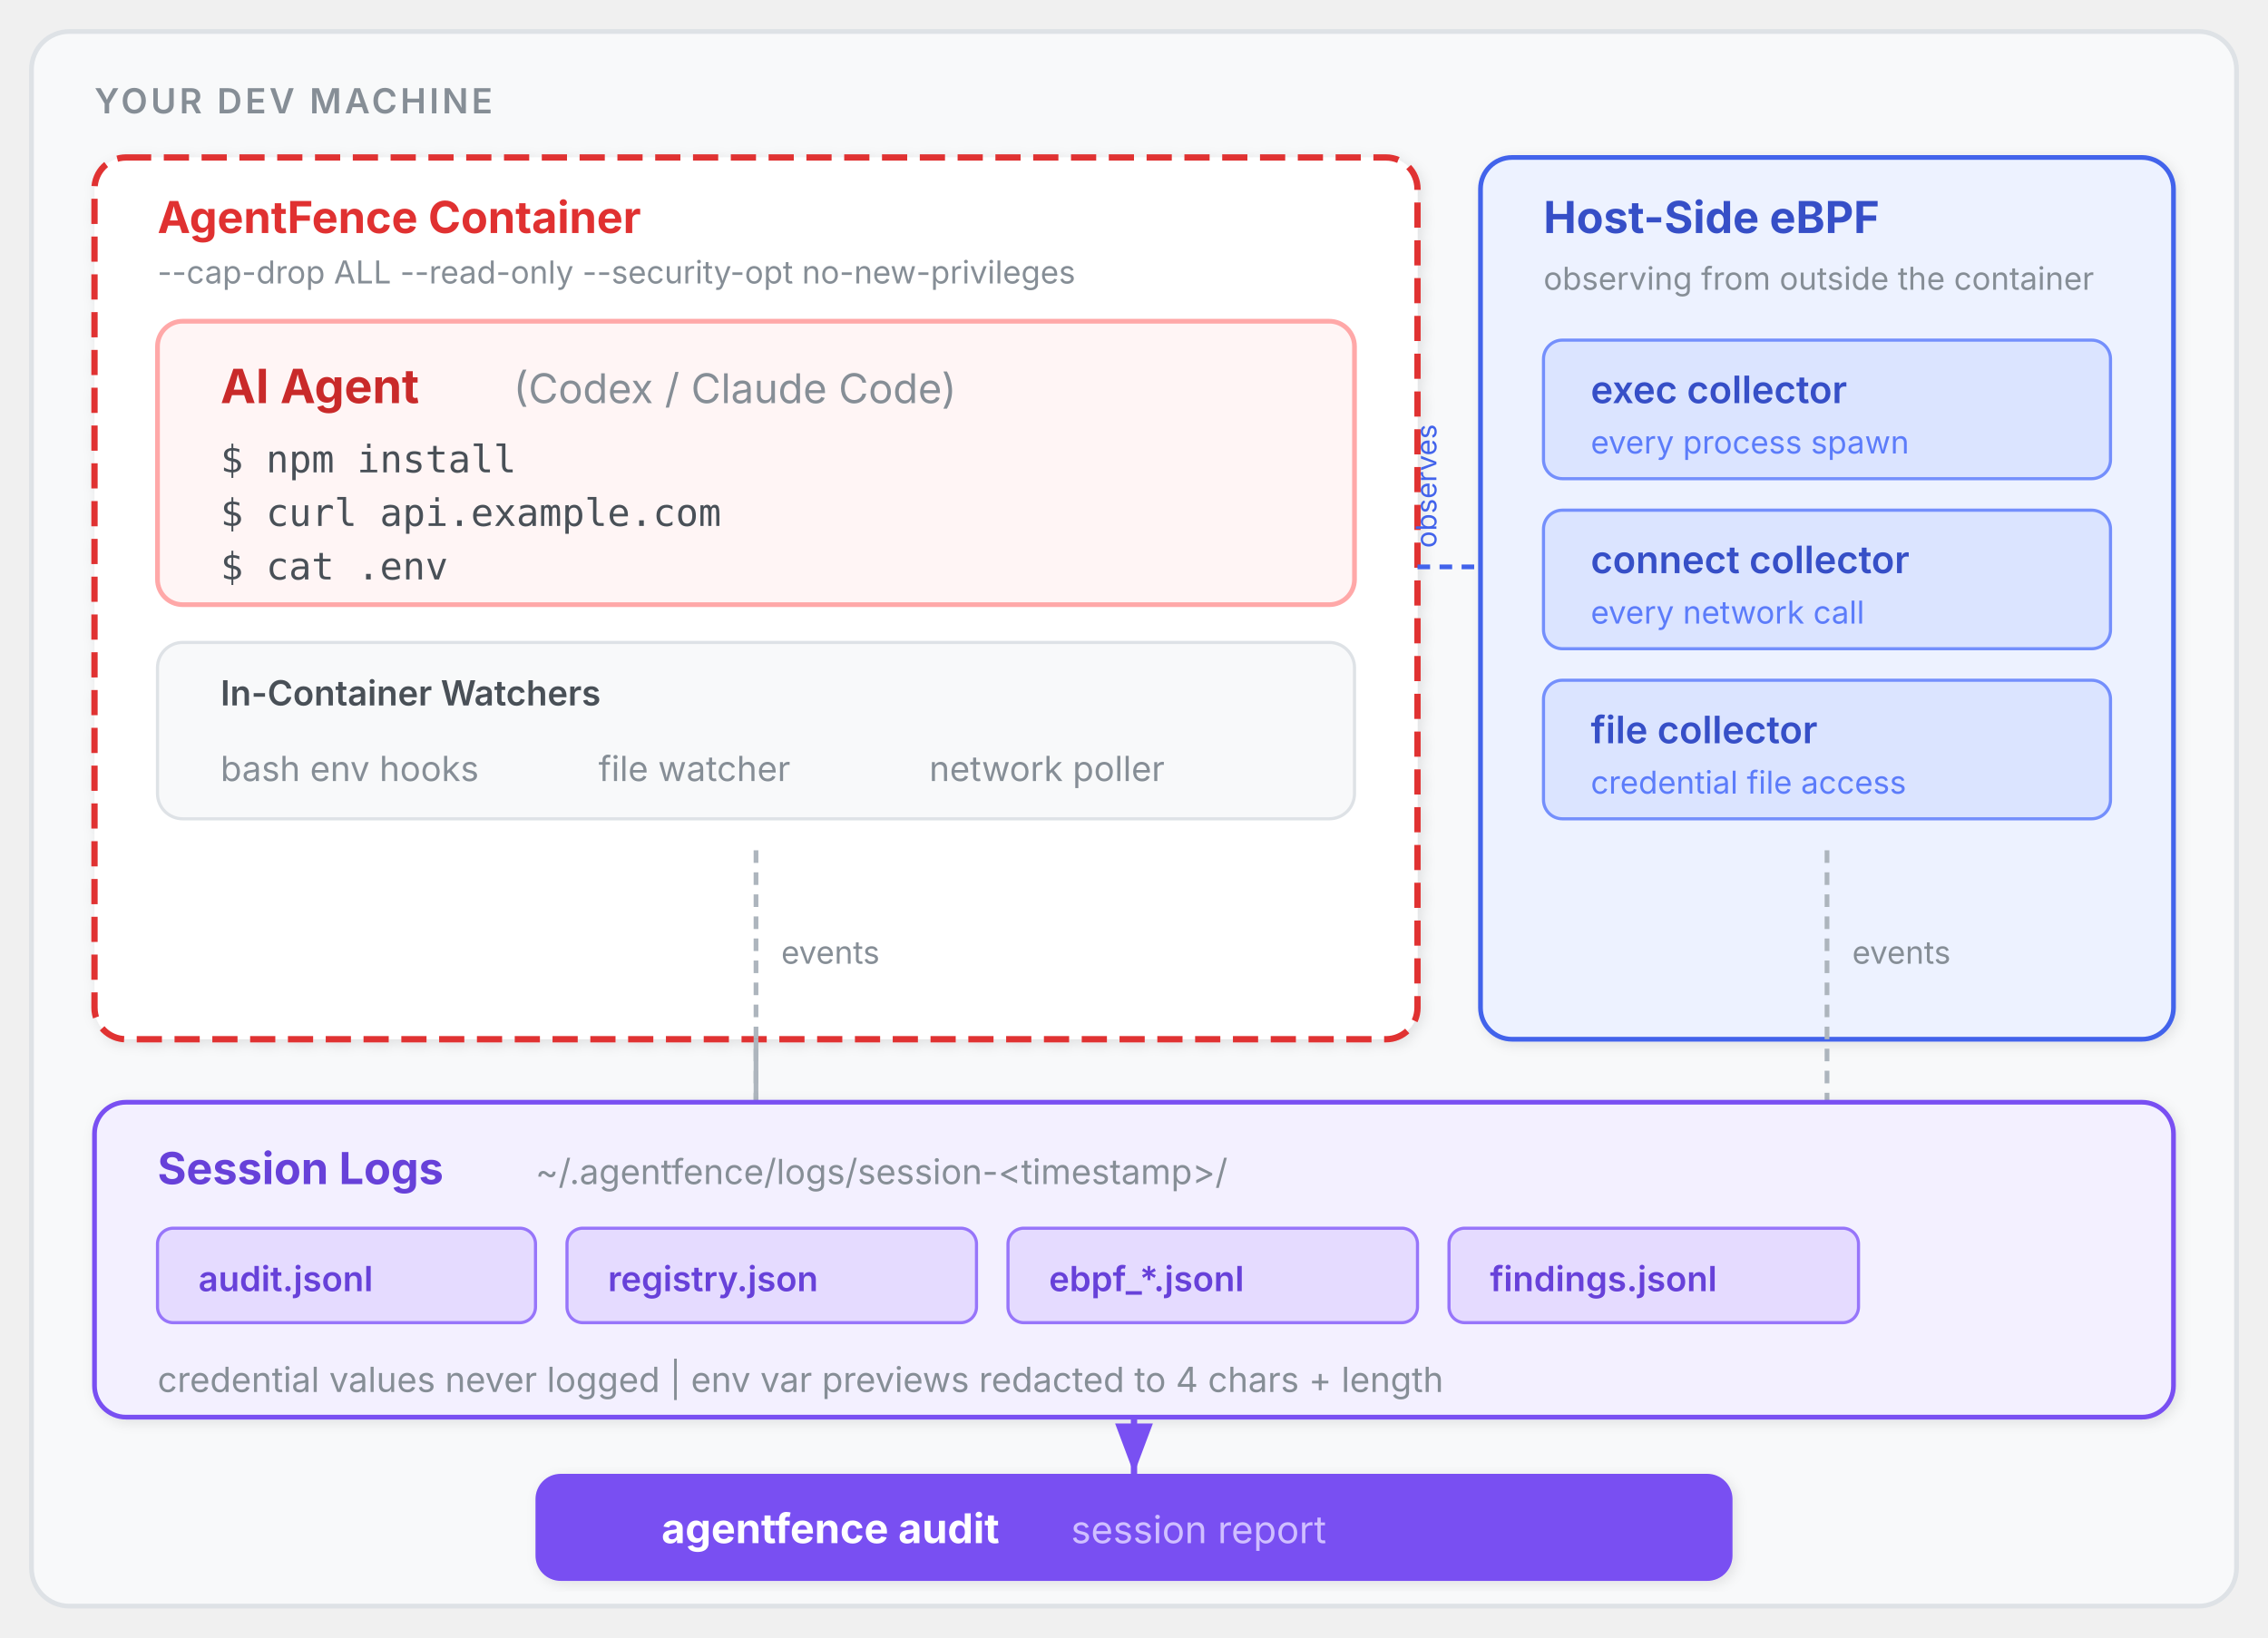
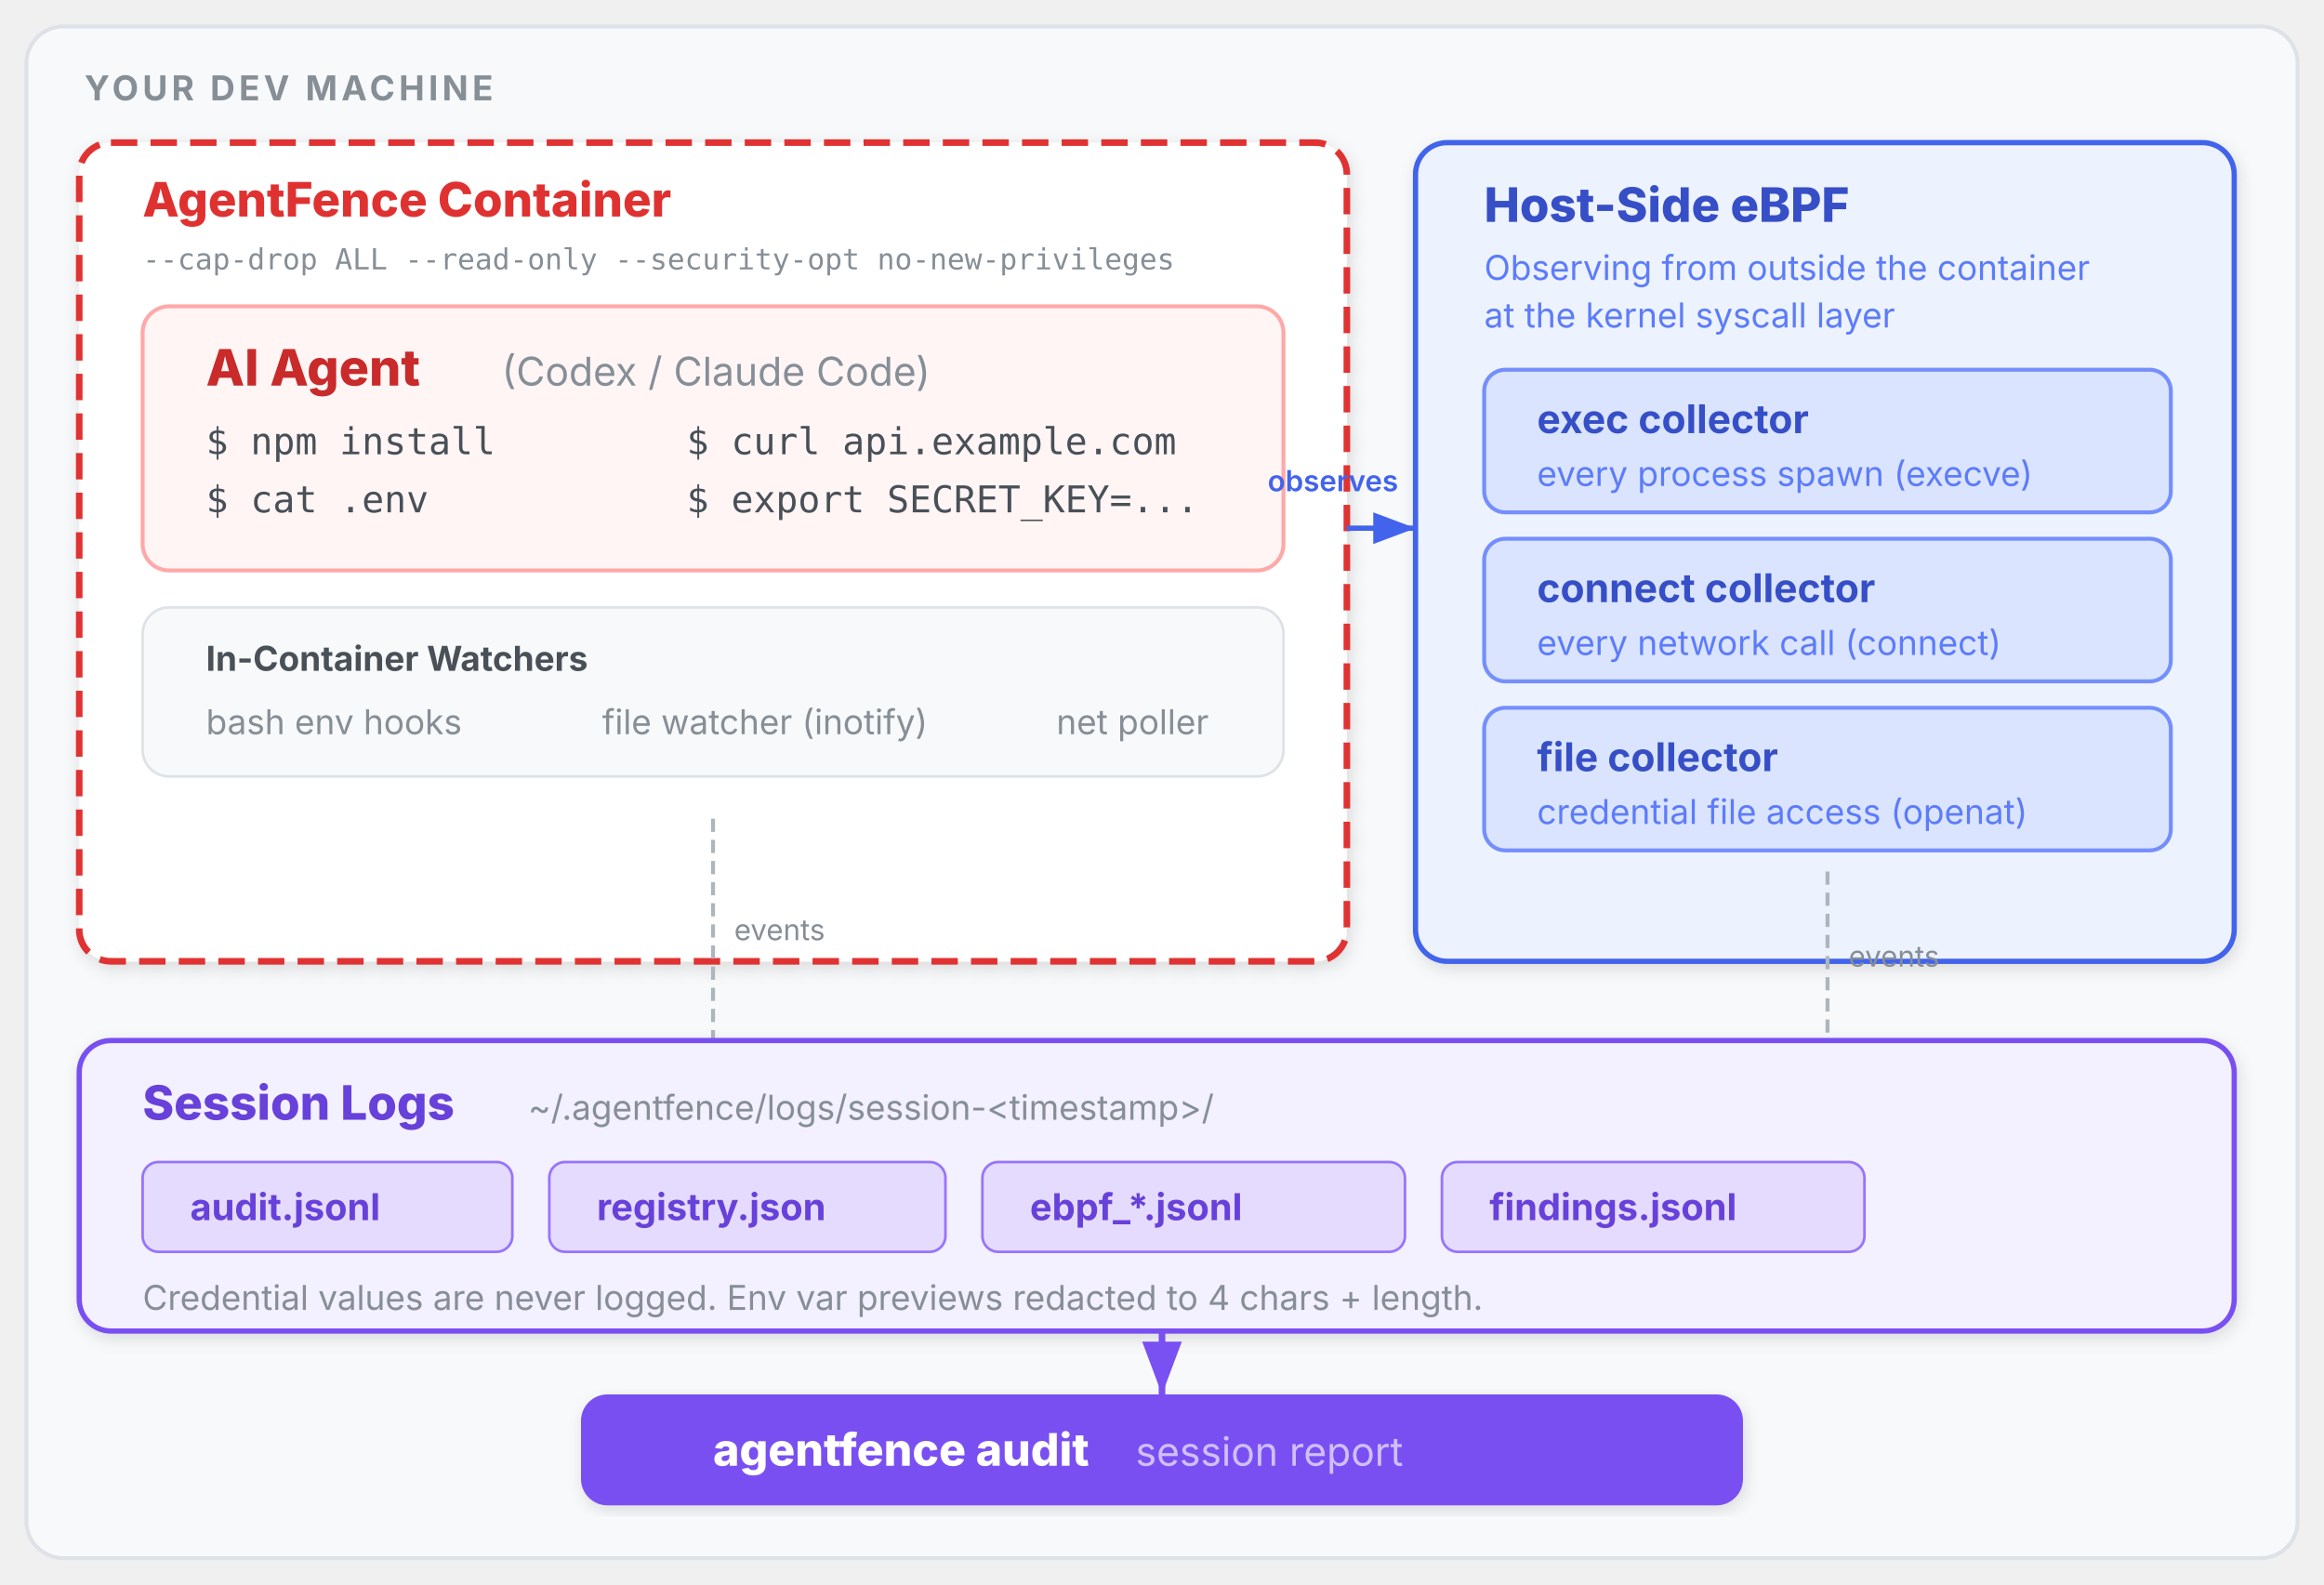
- <svg xmlns="http://www.w3.org/2000/svg" viewBox="0 0 720 520" font-family="system-ui, -apple-system, sans-serif" font-size="13">
+ <svg xmlns="http://www.w3.org/2000/svg" viewBox="0 0 880 600" font-family="system-ui, -apple-system, sans-serif" font-size="14">
  <defs>
    <filter id="shadow">
-       <feDropShadow dx="1" dy="1" stdDeviation="2" flood-opacity="0.1" />
+       <feDropShadow dx="1" dy="2" stdDeviation="3" flood-opacity="0.12" />
    </filter>
  </defs>
-   <rect x="10" y="10" width="700" height="500" rx="12" fill="#f8f9fa" stroke="#dee2e6" stroke-width="1.5" />
-   <text x="30" y="36" font-size="11" font-weight="600" fill="#868e96" letter-spacing="1">YOUR DEV MACHINE</text>
-   <rect x="30" y="50" width="420" height="280" rx="10" fill="#fff" stroke="#e03131" stroke-width="2" stroke-dasharray="8 4" filter="url(#shadow)" />
-   <text x="50" y="74" font-size="14" font-weight="700" fill="#e03131">AgentFence Container</text>
-   <text x="50" y="90" font-size="10" fill="#868e96">--cap-drop ALL  --read-only  --security-opt no-new-privileges</text>
-   <rect x="50" y="102" width="380" height="90" rx="8" fill="#fff5f5" stroke="#ffa8a8" stroke-width="1.5" />
-   <text x="70" y="128" font-size="15" font-weight="700" fill="#c92a2a">AI Agent</text>
-   <text x="163" y="128" font-size="13" fill="#868e96">(Codex / Claude Code)</text>
-   <text x="70" y="150" font-size="12" fill="#495057" font-family="monospace">$ npm install</text>
-   <text x="70" y="167" font-size="12" fill="#495057" font-family="monospace">$ curl api.example.com</text>
-   <text x="70" y="184" font-size="12" fill="#495057" font-family="monospace">$ cat .env</text>
-   <rect x="50" y="204" width="380" height="56" rx="8" fill="#f8f9fa" stroke="#dee2e6" stroke-width="1" />
-   <text x="70" y="224" font-size="11" font-weight="600" fill="#495057">In-Container Watchers</text>
-   <text x="70" y="248" font-size="11" fill="#868e96">bash env hooks</text>
-   <text x="190" y="248" font-size="11" fill="#868e96">file watcher</text>
-   <text x="295" y="248" font-size="11" fill="#868e96">network poller</text>
-   <line x1="240" y1="270" x2="240" y2="350" stroke="#adb5bd" stroke-width="1.5" stroke-dasharray="4 3" />
-   <line x1="240" y1="330" x2="240" y2="350" stroke="#adb5bd" stroke-width="1.5" />
-   <text x="248" y="306" font-size="10" fill="#868e96">events</text>
-   <rect x="470" y="50" width="220" height="280" rx="10" fill="#edf2ff" stroke="#4263eb" stroke-width="1.5" filter="url(#shadow)" />
-   <text x="490" y="74" font-size="14" font-weight="700" fill="#364fc7">Host-Side eBPF</text>
-   <text x="490" y="92" font-size="10" fill="#868e96">observing from outside the container</text>
-   <rect x="490" y="108" width="180" height="44" rx="6" fill="#dbe4ff" stroke="#748ffc" stroke-width="1" />
-   <text x="505" y="128" font-size="12" font-weight="600" fill="#364fc7">exec collector</text>
-   <text x="505" y="144" font-size="10" fill="#5c7cfa">every process spawn</text>
-   <rect x="490" y="162" width="180" height="44" rx="6" fill="#dbe4ff" stroke="#748ffc" stroke-width="1" />
-   <text x="505" y="182" font-size="12" font-weight="600" fill="#364fc7">connect collector</text>
-   <text x="505" y="198" font-size="10" fill="#5c7cfa">every network call</text>
-   <rect x="490" y="216" width="180" height="44" rx="6" fill="#dbe4ff" stroke="#748ffc" stroke-width="1" />
-   <text x="505" y="236" font-size="12" font-weight="600" fill="#364fc7">file collector</text>
-   <text x="505" y="252" font-size="10" fill="#5c7cfa">credential file access</text>
-   <path d="M 450 180 L 470 180" stroke="#4263eb" stroke-width="1.5" stroke-dasharray="4 3" />
-   <text x="456" y="174" font-size="9" fill="#4263eb" transform="rotate(-90, 456, 174)">observes</text>
-   <line x1="580" y1="270" x2="580" y2="350" stroke="#adb5bd" stroke-width="1.5" stroke-dasharray="4 3" />
-   <text x="588" y="306" font-size="10" fill="#868e96">events</text>
-   <rect x="30" y="350" width="660" height="100" rx="10" fill="#f3f0ff" stroke="#7950f2" stroke-width="1.5" filter="url(#shadow)" />
-   <text x="50" y="376" font-size="14" font-weight="700" fill="#6741d9">Session Logs</text>
-   <text x="170" y="376" font-size="11" fill="#868e96">~/.agentfence/logs/session-&lt;timestamp&gt;/</text>
-   <rect x="50" y="390" width="120" height="30" rx="5" fill="#e5dbff" stroke="#9775fa" />
-   <text x="63" y="410" font-size="11" font-weight="600" fill="#6741d9">audit.jsonl</text>
-   <rect x="180" y="390" width="130" height="30" rx="5" fill="#e5dbff" stroke="#9775fa" />
-   <text x="193" y="410" font-size="11" font-weight="600" fill="#6741d9">registry.json</text>
-   <rect x="320" y="390" width="130" height="30" rx="5" fill="#e5dbff" stroke="#9775fa" />
-   <text x="333" y="410" font-size="11" font-weight="600" fill="#6741d9">ebpf_*.jsonl</text>
-   <rect x="460" y="390" width="130" height="30" rx="5" fill="#e5dbff" stroke="#9775fa" />
-   <text x="473" y="410" font-size="11" font-weight="600" fill="#6741d9">findings.jsonl</text>
-   <text x="50" y="442" font-size="11" fill="#868e96">credential values never logged  |  env var previews redacted to 4 chars + length</text>
-   <rect x="170" y="468" width="380" height="34" rx="8" fill="#7950f2" filter="url(#shadow)" />
-   <text x="210" y="490" font-size="13" font-weight="700" fill="#fff">agentfence audit</text>
-   <text x="340" y="490" font-size="12" fill="#d0bfff">session report</text>
-   <path d="M 360 450 L 360 468" stroke="#7950f2" stroke-width="2" marker-end="url(#arrowhead)" />
+   <rect x="10" y="10" width="860" height="580" rx="14" fill="#f8f9fa" stroke="#dee2e6" stroke-width="1.5" />
+   <text x="32" y="38" font-size="13" font-weight="700" fill="#868e96" letter-spacing="1.5">YOUR DEV MACHINE</text>
+   <rect x="30" y="54" width="480" height="310" rx="12" fill="#fff" stroke="#e03131" stroke-width="2.5" stroke-dasharray="10 5" filter="url(#shadow)" />
+   <text x="54" y="82" font-size="18" font-weight="800" fill="#e03131">AgentFence Container</text>
+   <text x="54" y="102" font-size="11" fill="#868e96" font-family="monospace">--cap-drop ALL  --read-only  --security-opt no-new-privileges</text>
+   <rect x="54" y="116" width="432" height="100" rx="10" fill="#fff5f5" stroke="#ffa8a8" stroke-width="1.5" />
+   <text x="78" y="146" font-size="19" font-weight="800" fill="#c92a2a">AI Agent</text>
+   <text x="190" y="146" font-size="15" fill="#868e96">(Codex / Claude Code)</text>
+   <text x="78" y="172" font-size="14" fill="#495057" font-family="monospace">$ npm install</text>
+   <text x="260" y="172" font-size="14" fill="#495057" font-family="monospace">$ curl api.example.com</text>
+   <text x="78" y="194" font-size="14" fill="#495057" font-family="monospace">$ cat .env</text>
+   <text x="260" y="194" font-size="14" fill="#495057" font-family="monospace">$ export SECRET_KEY=...</text>
+   <rect x="54" y="230" width="432" height="64" rx="10" fill="#f8f9fa" stroke="#dee2e6" stroke-width="1" />
+   <text x="78" y="254" font-size="13" font-weight="700" fill="#495057">In-Container Watchers</text>
+   <text x="78" y="278" font-size="13" fill="#868e96">bash env hooks</text>
+   <text x="228" y="278" font-size="13" fill="#868e96">file watcher (inotify)</text>
+   <text x="400" y="278" font-size="13" fill="#868e96">net poller</text>
+   <line x1="270" y1="310" x2="270" y2="394" stroke="#adb5bd" stroke-width="1.5" stroke-dasharray="5 3" />
+   <text x="278" y="356" font-size="11" fill="#868e96">events</text>
+   <rect x="536" y="54" width="310" height="310" rx="12" fill="#edf2ff" stroke="#4263eb" stroke-width="2" filter="url(#shadow)" />
+   <text x="562" y="84" font-size="18" font-weight="800" fill="#364fc7">Host-Side eBPF</text>
+   <text x="562" y="106" font-size="13" fill="#5c7cfa">Observing from outside the container</text>
+   <text x="562" y="124" font-size="13" fill="#5c7cfa">at the kernel syscall layer</text>
+   <rect x="562" y="140" width="260" height="54" rx="8" fill="#dbe4ff" stroke="#748ffc" stroke-width="1.5" />
+   <text x="582" y="164" font-size="15" font-weight="700" fill="#364fc7">exec collector</text>
+   <text x="582" y="184" font-size="13" fill="#5c7cfa">every process spawn (execve)</text>
+   <rect x="562" y="204" width="260" height="54" rx="8" fill="#dbe4ff" stroke="#748ffc" stroke-width="1.5" />
+   <text x="582" y="228" font-size="15" font-weight="700" fill="#364fc7">connect collector</text>
+   <text x="582" y="248" font-size="13" fill="#5c7cfa">every network call (connect)</text>
+   <rect x="562" y="268" width="260" height="54" rx="8" fill="#dbe4ff" stroke="#748ffc" stroke-width="1.5" />
+   <text x="582" y="292" font-size="15" font-weight="700" fill="#364fc7">file collector</text>
+   <text x="582" y="312" font-size="13" fill="#5c7cfa">credential file access (openat)</text>
+   <path d="M 510 200 L 536 200" stroke="#4263eb" stroke-width="2" marker-end="url(#bluearrow)" />
  <defs>
-     <marker id="arrowhead" markerWidth="8" markerHeight="6" refX="8" refY="3" orient="auto">
+     <marker id="bluearrow" markerWidth="8" markerHeight="6" refX="8" refY="3" orient="auto">
+       <polygon points="0 0, 8 3, 0 6" fill="#4263eb" />
+     </marker>
+   </defs>
+   <text x="480" y="186" font-size="11" font-weight="600" fill="#4263eb">observes</text>
+   <line x1="692" y1="330" x2="692" y2="394" stroke="#adb5bd" stroke-width="1.5" stroke-dasharray="5 3" />
+   <text x="700" y="366" font-size="11" fill="#868e96">events</text>
+   <rect x="30" y="394" width="816" height="110" rx="12" fill="#f3f0ff" stroke="#7950f2" stroke-width="2" filter="url(#shadow)" />
+   <text x="54" y="424" font-size="18" font-weight="800" fill="#6741d9">Session Logs</text>
+   <text x="200" y="424" font-size="13" fill="#868e96">~/.agentfence/logs/session-&lt;timestamp&gt;/</text>
+   <rect x="54" y="440" width="140" height="34" rx="6" fill="#e5dbff" stroke="#9775fa" />
+   <text x="72" y="462" font-size="14" font-weight="700" fill="#6741d9">audit.jsonl</text>
+   <rect x="208" y="440" width="150" height="34" rx="6" fill="#e5dbff" stroke="#9775fa" />
+   <text x="226" y="462" font-size="14" font-weight="700" fill="#6741d9">registry.json</text>
+   <rect x="372" y="440" width="160" height="34" rx="6" fill="#e5dbff" stroke="#9775fa" />
+   <text x="390" y="462" font-size="14" font-weight="700" fill="#6741d9">ebpf_*.jsonl</text>
+   <rect x="546" y="440" width="160" height="34" rx="6" fill="#e5dbff" stroke="#9775fa" />
+   <text x="564" y="462" font-size="14" font-weight="700" fill="#6741d9">findings.jsonl</text>
+   <text x="54" y="496" font-size="13" fill="#868e96">Credential values are never logged. Env var previews redacted to 4 chars + length.</text>
+   <rect x="220" y="528" width="440" height="42" rx="10" fill="#7950f2" filter="url(#shadow)" />
+   <text x="270" y="555" font-size="17" font-weight="800" fill="#fff">agentfence audit</text>
+   <text x="430" y="555" font-size="15" fill="#d0bfff">session report</text>
+   <path d="M 440 504 L 440 528" stroke="#7950f2" stroke-width="2.5" marker-end="url(#purplearrow)" />
+   <defs>
+     <marker id="purplearrow" markerWidth="8" markerHeight="6" refX="8" refY="3" orient="auto">
      <polygon points="0 0, 8 3, 0 6" fill="#7950f2" />
    </marker>
  </defs>
</svg>
